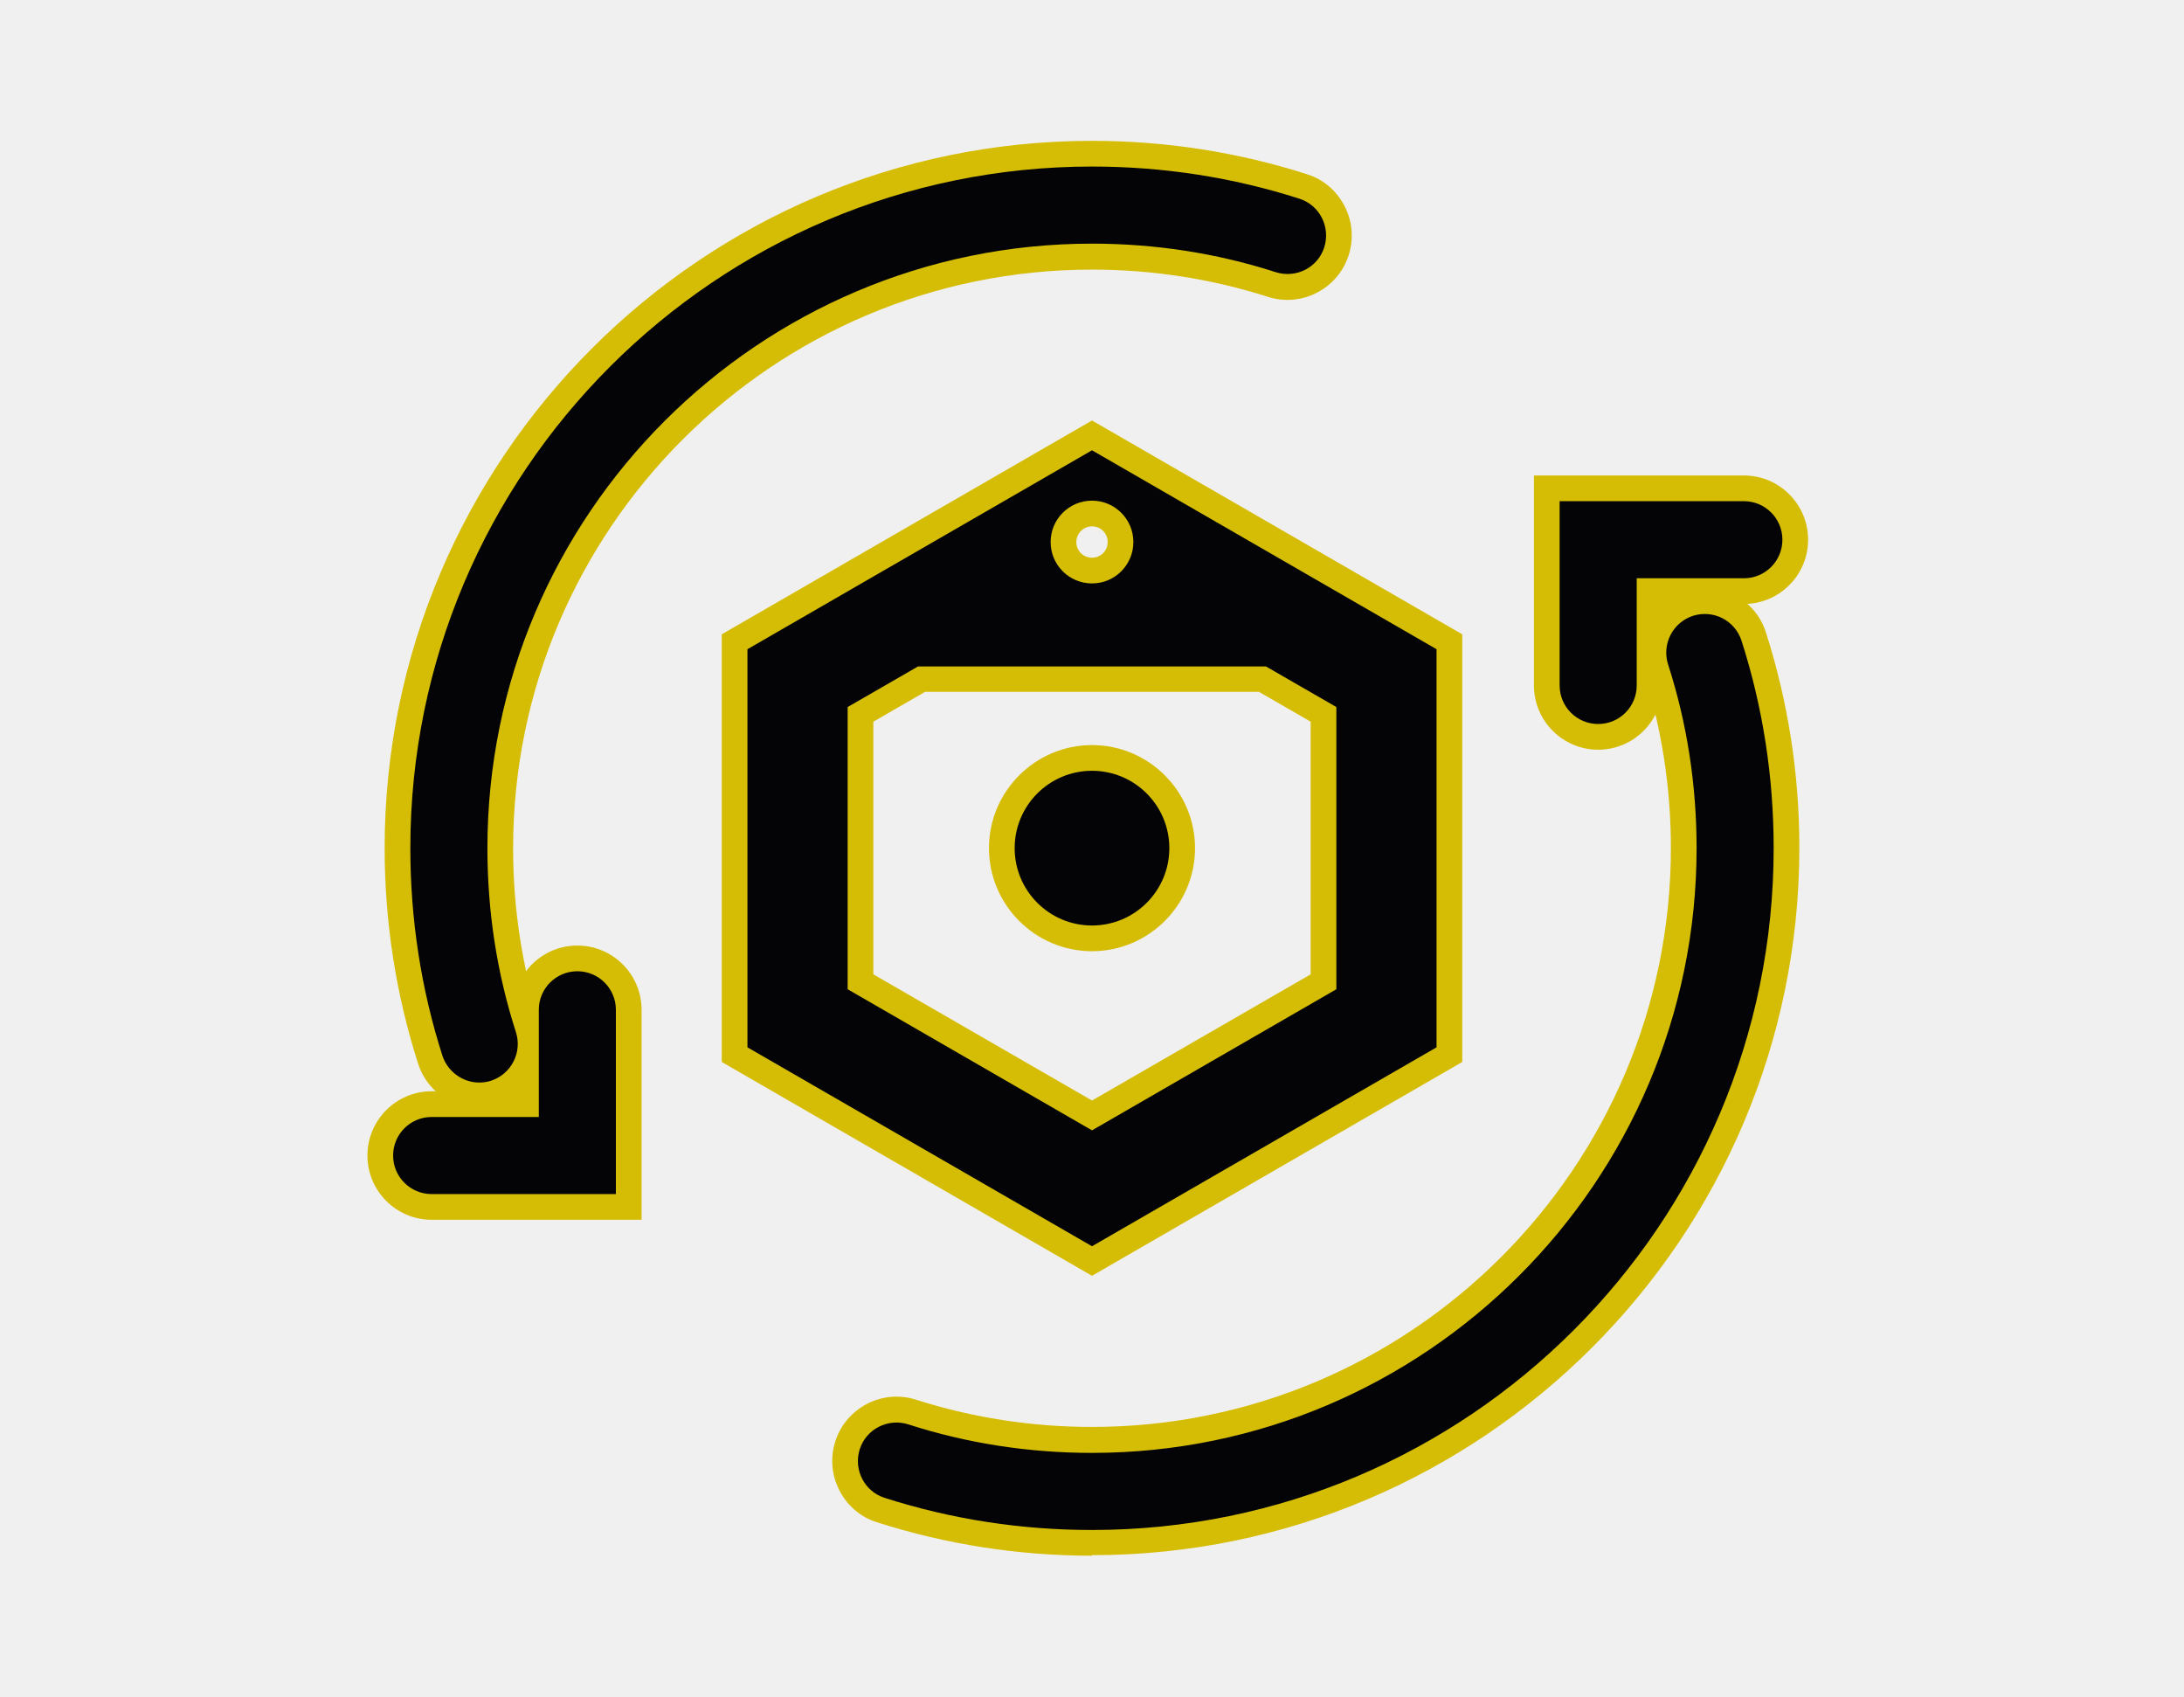
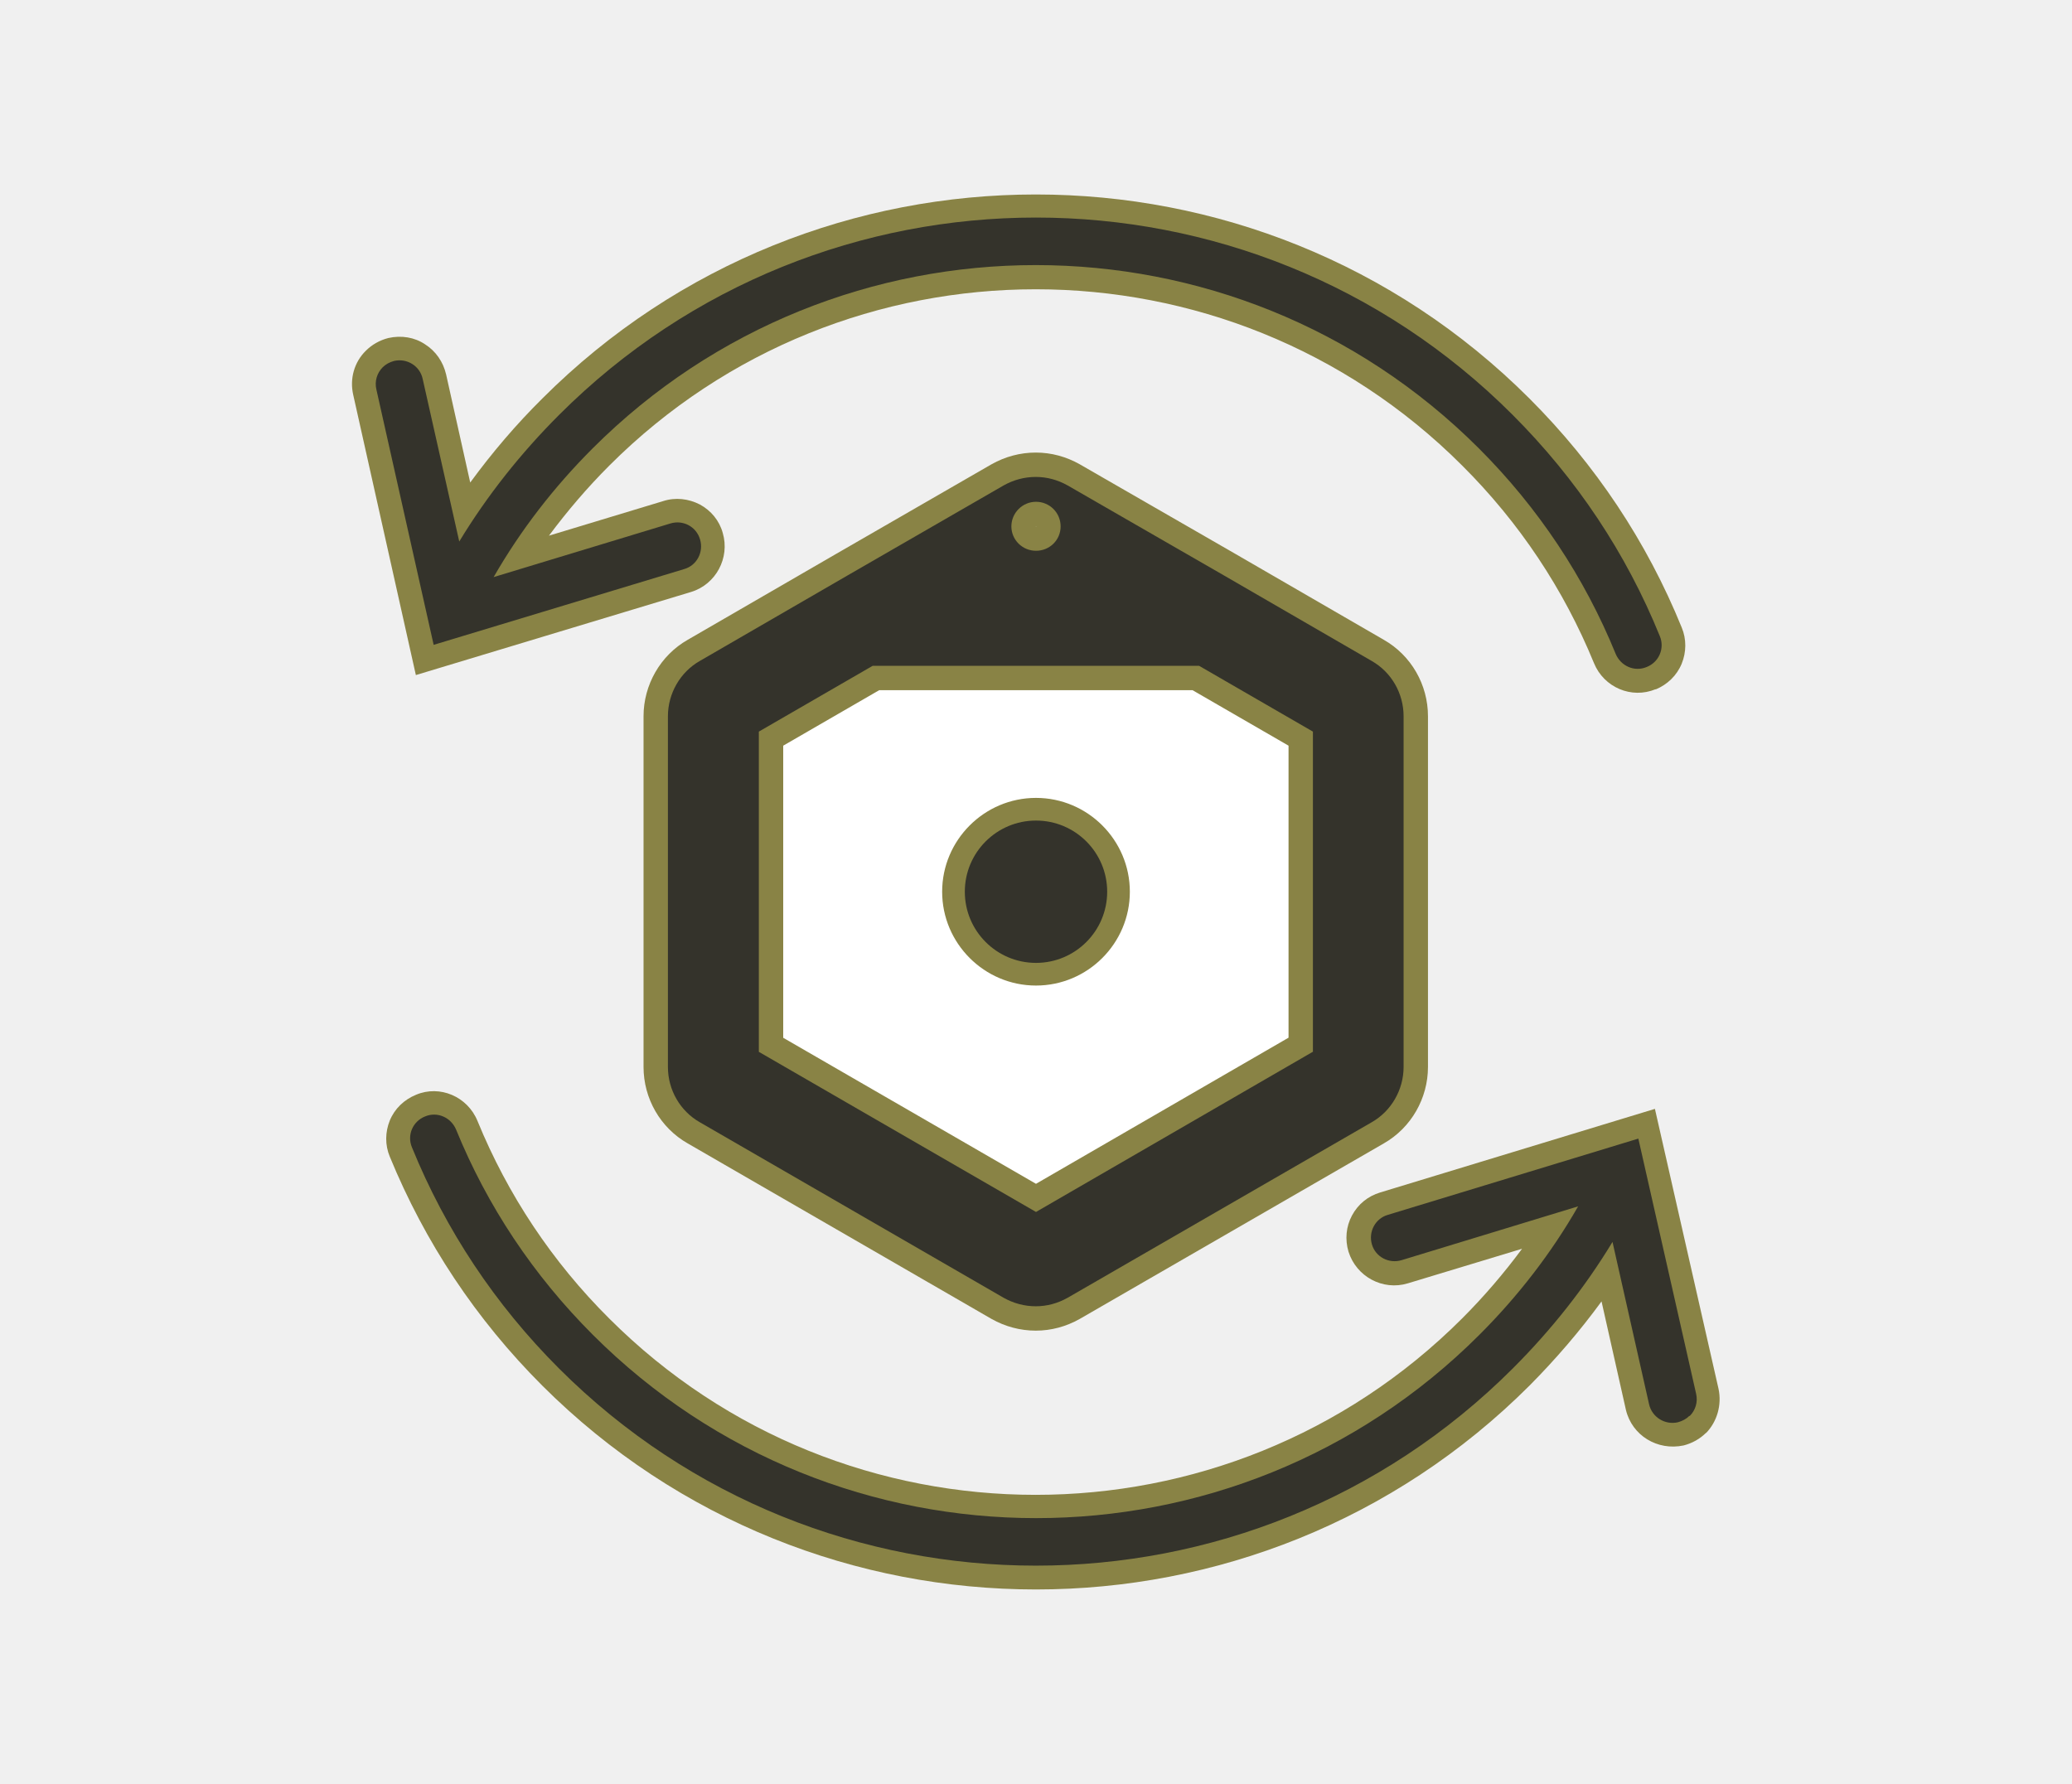
- <svg xmlns="http://www.w3.org/2000/svg" id="Assess" viewBox="0 0 85 66" width="85" height="66">
-   <defs>
-     <style>
-       .cls-1 {
-         fill: #d6bd05;
-       }
- 
-       .cls-1, .cls-2 {
-         stroke-width: 0px;
-       }
- 
-       .cls-2 {
-         fill: #040406;
-       }
-     </style>
-   </defs>
-   <g>
-     <path class="cls-1" d="M42.5,49.64l-14.41-8.32v-16.64l14.41-8.32,14.41,8.32v16.64l-14.41,8.32ZM30.09,40.17l12.41,7.16,12.41-7.16v-14.33l-10.02-5.78c.14.32.21.67.21,1.03,0,1.44-1.17,2.61-2.61,2.61s-2.61-1.17-2.61-2.61c0-.37.08-.72.21-1.03l-10.02,5.78v14.33ZM42.5,20.48c-.33,0-.61.27-.61.61s.27.61.61.61.61-.27.61-.61-.27-.61-.61-.61ZM42.5,45.13l-10.51-6.07v-12.13l3.47-2h14.07l3.47,2v12.13l-10.51,6.07ZM33.99,37.91l8.51,4.91,8.51-4.91v-9.83l-2.01-1.16h-13l-2.01,1.16v9.83Z" />
-     <path class="cls-2" d="M42.5,17.52l-13.41,7.74v15.49l13.41,7.74,13.41-7.74v-15.49l-13.41-7.74ZM42.5,19.48c.89,0,1.61.72,1.61,1.61s-.72,1.61-1.61,1.61-1.61-.72-1.61-1.61.72-1.61,1.61-1.61ZM52.01,38.49l-9.51,5.49-9.51-5.49v-10.98l2.74-1.58h13.54l2.74,1.58v10.98Z" />
-     <g>
-       <path class="cls-1" d="M42.5,37.01c-2.21,0-4.01-1.8-4.01-4.01s1.8-4.01,4.01-4.01,4.01,1.8,4.01,4.01-1.8,4.01-4.01,4.01ZM42.5,30.99c-1.11,0-2.01.9-2.01,2.01s.9,2.01,2.01,2.01,2.01-.9,2.01-2.01-.9-2.01-2.01-2.01Z" />
-       <circle class="cls-2" cx="42.5" cy="33" r="3.01" />
-     </g>
-   </g>
-   <g>
-     <path class="cls-1" d="M18.65,43.12c-1.09,0-2.05-.7-2.38-1.74-.86-2.69-1.3-5.51-1.3-8.38,0-15.17,12.35-27.52,27.53-27.52,2.87,0,5.69.44,8.37,1.3.64.2,1.15.64,1.46,1.24s.36,1.27.16,1.91c-.42,1.31-1.83,2.04-3.14,1.62-2.19-.7-4.5-1.06-6.85-1.06-12.42,0-22.53,10.1-22.53,22.52,0,2.36.36,4.66,1.06,6.86.2.64.15,1.31-.16,1.91-.31.59-.82,1.03-1.46,1.24-.24.08-.5.12-.76.12ZM42.5,7.48c-14.08,0-25.53,11.45-25.53,25.52,0,2.67.41,5.28,1.21,7.77.08.26.38.4.62.32.18-.06.26-.18.3-.25s.09-.21.03-.38c-.77-2.39-1.16-4.9-1.16-7.47,0-13.52,11-24.52,24.53-24.52,2.56,0,5.07.39,7.46,1.16.26.08.54-.06.63-.32.05-.17,0-.31-.03-.38-.04-.07-.12-.19-.29-.25-2.49-.8-5.1-1.2-7.76-1.2Z" />
-     <path class="cls-1" d="M42.5,60.53c-2.87,0-5.68-.44-8.37-1.3-.64-.2-1.15-.64-1.46-1.24s-.36-1.27-.16-1.91c.42-1.31,1.83-2.04,3.14-1.62,2.2.7,4.5,1.06,6.85,1.06,12.42,0,22.53-10.11,22.53-22.53,0-2.35-.36-4.65-1.06-6.85-.2-.63-.15-1.31.16-1.91.3-.59.82-1.03,1.46-1.24,1.32-.42,2.73.31,3.14,1.62.86,2.69,1.3,5.5,1.3,8.37,0,15.18-12.35,27.53-27.53,27.53ZM34.89,56.35c-.21,0-.41.13-.48.35-.05.17,0,.31.03.38.04.07.12.19.29.25,2.49.8,5.1,1.2,7.76,1.2,14.08,0,25.53-11.45,25.53-25.53,0-2.66-.41-5.27-1.21-7.76-.08-.27-.37-.41-.63-.32-.17.05-.25.18-.29.25s-.09.21-.03.38c.77,2.39,1.16,4.9,1.16,7.46,0,13.53-11,24.53-24.53,24.53-2.56,0-5.07-.39-7.46-1.16-.05-.02-.1-.02-.15-.02Z" />
-     <path class="cls-1" d="M62.2,29.17c-1.38,0-2.5-1.12-2.5-2.5v-8.17h8.17c1.38,0,2.5,1.12,2.5,2.5s-1.12,2.5-2.5,2.5h-3.17v3.17c0,1.38-1.12,2.5-2.5,2.5ZM61.7,20.5v6.17c0,.28.22.5.5.5s.5-.22.5-.5v-5.17h5.17c.28,0,.5-.22.5-.5s-.22-.5-.5-.5h-6.17Z" />
-     <path class="cls-1" d="M24.97,47.46h-8.17c-1.38,0-2.5-1.12-2.5-2.5s1.12-2.5,2.5-2.5h3.17v-3.17c0-1.38,1.12-2.5,2.5-2.5s2.5,1.12,2.5,2.5v8.17ZM16.8,44.46c-.28,0-.5.22-.5.5s.22.5.5.5h6.17v-6.17c0-.28-.22-.5-.5-.5s-.5.22-.5.5v5.17h-5.17Z" />
-     <path class="cls-2" d="M42.5,59.53c-2.76,0-5.48-.42-8.07-1.25-.79-.25-1.22-1.1-.97-1.89s1.1-1.22,1.89-.97c2.29.74,4.7,1.11,7.15,1.11,12.97,0,23.53-10.56,23.53-23.53,0-2.45-.37-4.86-1.11-7.15-.25-.79.18-1.63.97-1.89.8-.25,1.63.18,1.89.97.83,2.59,1.25,5.3,1.25,8.07,0,14.63-11.9,26.53-26.53,26.53Z" />
-     <path class="cls-2" d="M62.2,28.17c-.83,0-1.5-.67-1.5-1.5v-7.17h7.17c.83,0,1.5.67,1.5,1.5s-.67,1.5-1.5,1.5h-4.17v4.17c0,.83-.67,1.5-1.5,1.5Z" />
-     <path class="cls-2" d="M18.65,42.12c-.63,0-1.22-.41-1.43-1.04-.83-2.59-1.25-5.31-1.25-8.08,0-14.62,11.9-26.52,26.53-26.52,2.77,0,5.48.42,8.07,1.25.79.25,1.22,1.1.97,1.89-.25.79-1.09,1.22-1.89.97-2.29-.74-4.7-1.11-7.15-1.11-12.97,0-23.53,10.55-23.53,23.52,0,2.46.37,4.87,1.11,7.16.25.79-.18,1.63-.97,1.89-.15.05-.31.07-.46.07Z" />
-     <path class="cls-2" d="M23.97,46.46h-7.17c-.83,0-1.5-.67-1.5-1.5s.67-1.5,1.5-1.5h4.17v-4.17c0-.83.67-1.5,1.5-1.5s1.5.67,1.5,1.5v7.17Z" />
-   </g>
+ <svg xmlns="http://www.w3.org/2000/svg" id="Assess" width="76.899" height="66.205" viewBox="0 0 85 66">
+   <path d="M56.27,23.53l-6.07-3.51-6.39-3.68c-.41-.23-.86-.36-1.31-.36s-.91.13-1.32.36l-6.38,3.68-6.07,3.51c-.81.47-1.31,1.34-1.31,2.28v14.38c0,.94.5,1.81,1.31,2.28l12.45,7.19c.41.23.87.36,1.32.36s.9-.13,1.31-.36l12.46-7.19c.81-.47,1.31-1.34,1.31-2.28v-14.38c0-.94-.5-1.81-1.31-2.28ZM42.5,17c.56,0,1.01.45,1.01,1.01s-.45,1-1.01,1-1.01-.45-1.01-1,.45-1.01,1.01-1.01Z" style="fill:#fff;" />
+   <path d="M56.27,23.53l-6.08-3.52-6.39-3.68c-.41-.23-.85-.35-1.31-.35s-.91.12-1.32.35l-6.38,3.68-6.08,3.52c-.81.46-1.31,1.34-1.31,2.27v14.39c0,.94.5,1.81,1.31,2.27l12.46,7.2c.41.23.86.35,1.32.35s.9-.12,1.31-.35l12.47-7.2c.81-.46,1.31-1.34,1.31-2.27v-14.39c0-.94-.5-1.81-1.31-2.27ZM53.87,39.56l-11.37,6.58-11.37-6.57v-13.14s4.67-2.7,4.67-2.7h13.39s4.67,2.7,4.67,2.7v13.13ZM42.5,17c.56,0,1.01.45,1.01,1.01s-.45,1-1.01,1-1.01-.45-1.01-1,.45-1.01,1.01-1.01Z" style="fill:none; stroke:#898345; stroke-miterlimit:10; stroke-width:2px;" />
+   <path d="M42.5,36.85c-2.12,0-3.85-1.73-3.85-3.85s1.73-3.85,3.85-3.85,3.85,1.73,3.85,3.85-1.73,3.85-3.85,3.85ZM42.5,31.01c-1.1,0-1.99.89-1.99,1.99s.89,1.99,1.99,1.99,1.99-.89,1.99-1.99c0-1.1-.89-1.99-1.99-1.99Z" style="fill:#898345;" />
+   <path d="M56.27,23.53l-6.08-3.52-6.39-3.68c-.41-.23-.85-.35-1.31-.35s-.91.12-1.32.35l-6.38,3.68-6.08,3.52c-.81.46-1.31,1.34-1.31,2.27v14.39c0,.94.5,1.81,1.31,2.27l12.46,7.2c.41.23.86.35,1.32.35s.9-.12,1.31-.35l12.47-7.2c.81-.46,1.31-1.34,1.31-2.27v-14.39c0-.94-.5-1.81-1.31-2.27ZM42.5,17c.56,0,1.01.45,1.01,1.01s-.45,1-1.01,1-1.01-.45-1.01-1,.45-1.01,1.01-1.01ZM53.87,39.56l-11.37,6.58-11.37-6.57v-13.14s4.67-2.7,4.67-2.7h13.39s4.67,2.7,4.67,2.7v13.13Z" style="fill:#34332b;" />
+   <circle cx="42.5" cy="33" r="2.92" style="fill:#34332b;" />
+   <path d="M67.92,24.69c-.99.41-2.12-.07-2.53-1.07-1.24-3.03-3.06-5.77-5.41-8.11-9.64-9.64-25.34-9.64-34.98,0-.9.9-1.72,1.86-2.48,2.88l4.69-1.42c.5-.16,1.03-.1,1.5.14.46.25.8.66.94,1.17.3,1.02-.28,2.11-1.3,2.42l-11.29,3.41-2.57-11.5c-.15-.66.04-1.34.52-1.81.25-.25.57-.43.92-.52.54-.12,1.08-.03,1.51.26.44.28.74.72.86,1.23l.99,4.44c.9-1.23,1.88-2.38,2.96-3.45,11.16-11.16,29.33-11.16,40.49,0,2.72,2.72,4.82,5.88,6.25,9.4.2.48.19,1.01,0,1.48-.2.49-.59.86-1.07,1.06Z" style="fill:#898345;" />
+   <path d="M69.99,55.2c-.25.25-.57.43-.92.52-1.08.23-2.12-.41-2.37-1.46l-1-4.45c-.89,1.22-1.88,2.37-2.95,3.45-11.16,11.16-29.34,11.16-40.51,0-2.72-2.72-4.81-5.88-6.25-9.39-.2-.48-.19-1.01,0-1.48.2-.49.59-.86,1.08-1.06.97-.41,2.11.07,2.52,1.08,1.24,3.03,3.06,5.77,5.4,8.1,9.65,9.65,25.34,9.65,34.99,0,.9-.9,1.72-1.86,2.46-2.86l-4.69,1.42c-1.03.31-2.11-.28-2.43-1.3-.15-.5-.1-1.03.14-1.48.25-.47.66-.8,1.16-.95l11.27-3.43,2.61,11.49c.14.66-.06,1.35-.52,1.82Z" style="fill:#898345;" />
+   <path d="M67.55,23.78c-.5.21-1.06-.04-1.27-.54-1.28-3.14-3.17-5.99-5.61-8.43-10.03-10.03-26.33-10.03-36.36,0-1.59,1.59-2.95,3.35-4.06,5.28l7.25-2.2c.52-.16,1.07.13,1.22.66.15.51-.13,1.06-.65,1.21l-10.28,3.11-2.35-10.48c-.08-.34.03-.68.26-.91.12-.12.28-.21.47-.26.53-.12,1.06.21,1.17.74l1.5,6.67c1.14-1.88,2.52-3.62,4.1-5.2,10.79-10.79,28.33-10.79,39.11,0,2.63,2.63,4.66,5.68,6.04,9.08.21.5-.03,1.07-.54,1.27Z" style="fill:#34332b;" />
+   <path d="M69.3,54.51c-.12.12-.28.21-.47.26-.53.12-1.06-.21-1.18-.74l-1.5-6.66c-1.14,1.88-2.51,3.61-4.09,5.19-10.79,10.79-28.34,10.79-39.13,0-2.62-2.62-4.65-5.68-6.03-9.07-.21-.5.03-1.07.54-1.27.5-.21,1.06.04,1.27.54,1.28,3.14,3.17,5.98,5.61,8.42,10.03,10.03,26.34,10.03,36.37,0,1.59-1.59,2.95-3.35,4.05-5.27l-7.25,2.21c-.51.15-1.06-.13-1.21-.65s.14-1.06.65-1.21l10.28-3.13,2.37,10.47c.08.34-.03.68-.26.91Z" style="fill:#34332b;" />
</svg>
